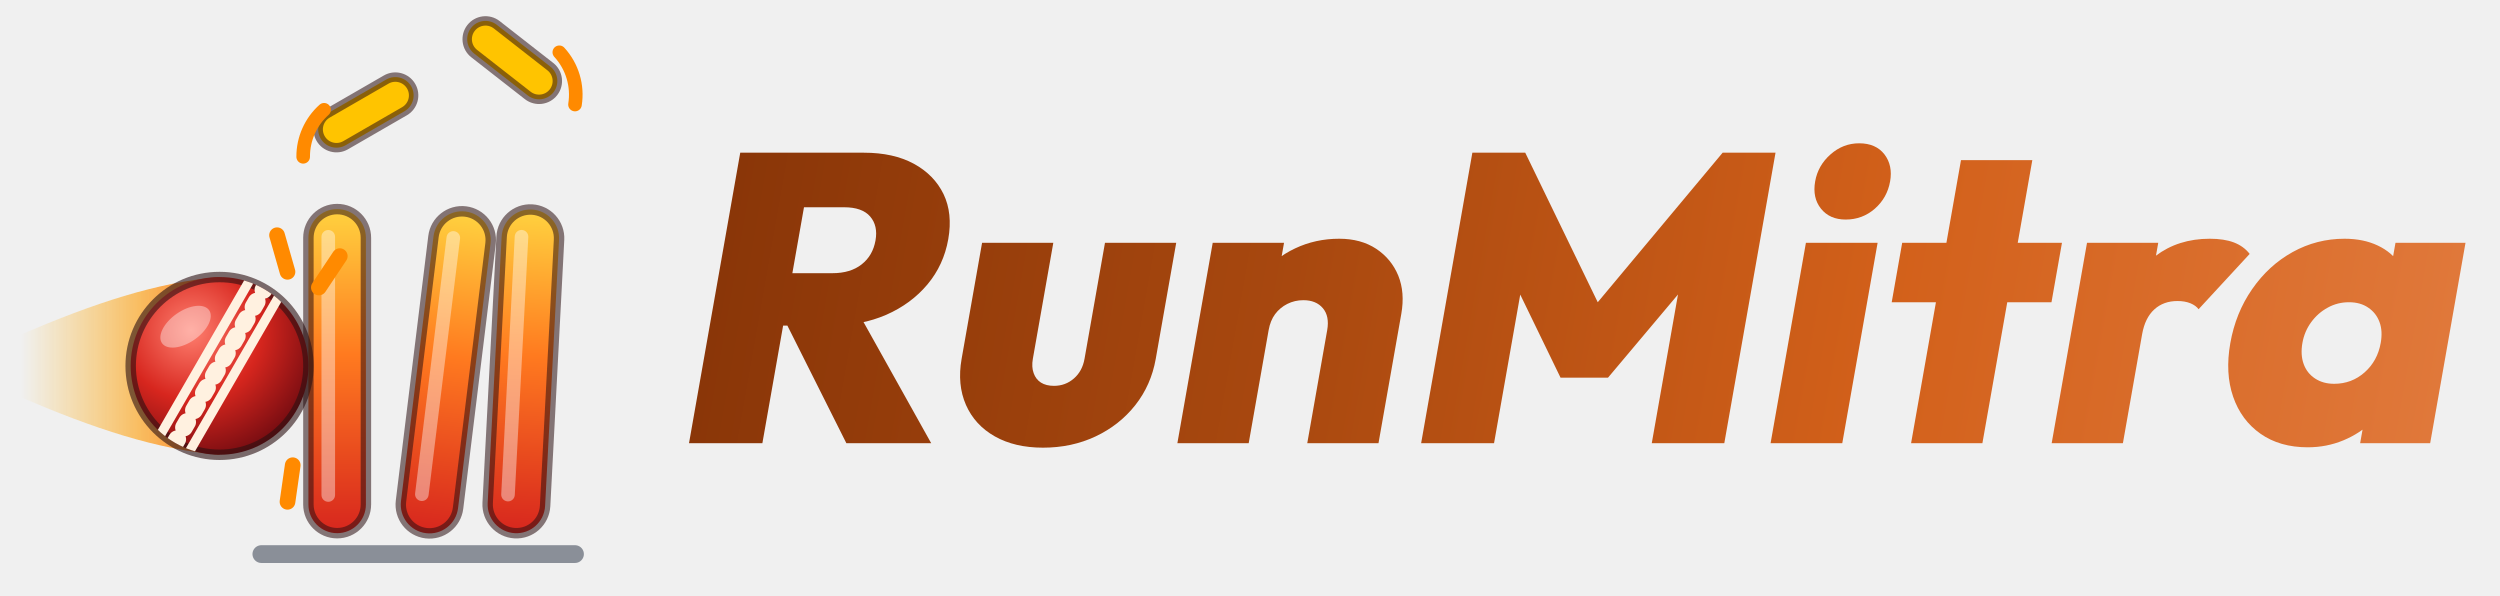
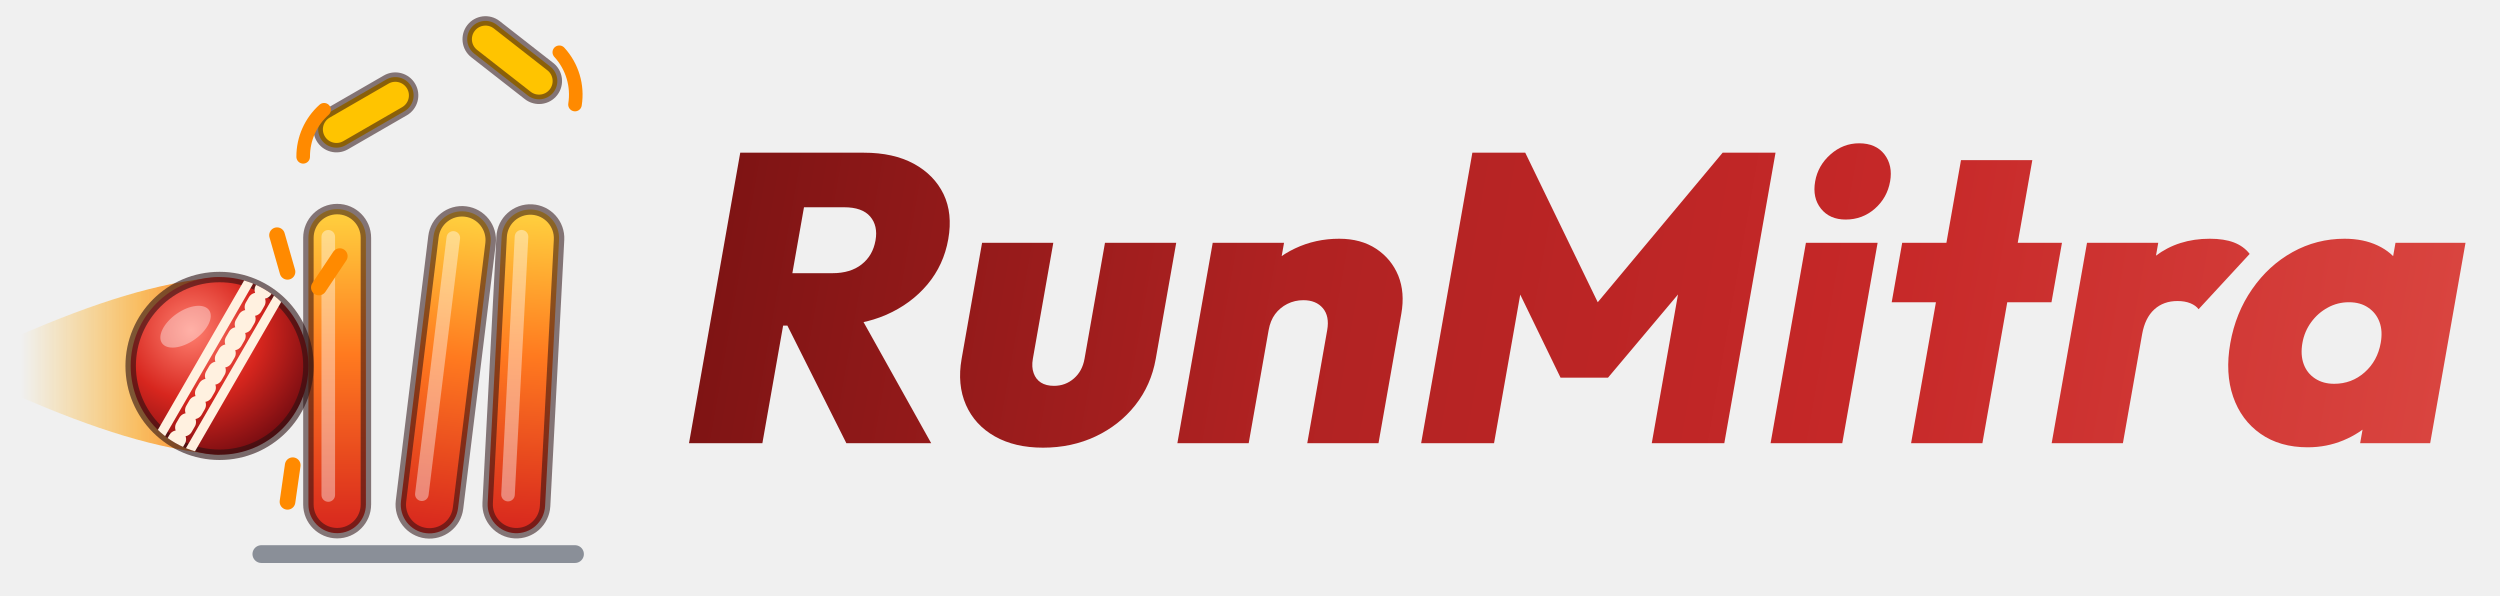
<svg xmlns="http://www.w3.org/2000/svg" viewBox="0 0 268.5 64">
  <defs>
    <linearGradient id="na-stump" x1="0" y1="0" x2="0" y2="1">
      <stop offset="0" stop-color="#ffd23f" />
      <stop offset="0.45" stop-color="#ff7a1f" />
      <stop offset="1" stop-color="#d7261e" />
    </linearGradient>
    <linearGradient id="na-trail" x1="0" y1="0" x2="1" y2="0">
      <stop offset="0" stop-color="#ffb000" stop-opacity="0" />
      <stop offset="0.6" stop-color="#ff9a00" stop-opacity="0.6" />
      <stop offset="1" stop-color="#ff6a1f" stop-opacity="0.95" />
    </linearGradient>
    <radialGradient id="na-ball" cx="34%" cy="30%" r="78%">
      <stop offset="0" stop-color="#ff8070" />
      <stop offset="0.5" stop-color="#d7261e" />
      <stop offset="1" stop-color="#6e0a10" />
    </radialGradient>
    <clipPath id="na-ball-clip">
      <circle cx="44" cy="76" r="17" />
    </clipPath>
  </defs>
  <g transform="translate(0 0) scale(0.561404) translate(-2 -6)">
    <path d="M52 112h60" stroke="#8a8f98" stroke-width="3.4" stroke-linecap="round" />
    <g stroke="#2a0f12" stroke-opacity="0.55" stroke-width="2">
      <rect x="61" y="46" width="11" height="62" rx="5.5" fill="url(#na-stump)" />
      <rect x="78" y="46" width="11" height="62" rx="5.5" fill="url(#na-stump)" transform="rotate(7 83.5 108)" />
      <rect x="95" y="46" width="11" height="62" rx="5.5" fill="url(#na-stump)" transform="rotate(3 100.5 108)" />
    </g>
    <g fill="#fff" opacity="0.4">
      <rect x="63.5" y="50" width="2.6" height="52" rx="1.3" />
      <rect x="80.5" y="50" width="2.6" height="52" rx="1.3" transform="rotate(7 83.5 108)" />
      <rect x="97.5" y="50" width="2.6" height="52" rx="1.3" transform="rotate(3 100.5 108)" />
    </g>
    <g fill="#ffc400" stroke="#2a0f12" stroke-opacity="0.55" stroke-width="1.8">
      <rect x="62" y="24" width="20" height="7" rx="3.5" transform="rotate(-30 72 27.5)" />
      <rect x="90" y="14" width="20" height="7" rx="3.5" transform="rotate(38 100 17.5)" />
    </g>
    <g fill="none" stroke="#ff8a00" stroke-width="2.6" stroke-linecap="round">
      <path d="M60 36a12 12 0 0 1 4-9" />
      <path d="M112 26a12 12 0 0 0-3-10" />
    </g>
    <g stroke="#ff8a00" stroke-width="3" stroke-linecap="round">
      <path d="M57 58l-2-7M63 61l4-6M58 95l-1 7" />
    </g>
    <path d="M6 70C20 64 32 60 44 59L44 93C32 92 20 88 6 82Z" fill="url(#na-trail)" />
    <circle cx="44" cy="76" r="17" fill="url(#na-ball)" stroke="#2a0f12" stroke-opacity="0.6" stroke-width="2" />
    <g clip-path="url(#na-ball-clip)" transform="rotate(30 44 76)" fill="none" stroke="#fff1e0" stroke-linecap="round">
      <path d="M40.8 57v38M47.2 57v38" stroke-width="1.8" />
      <path d="M44 58v36" stroke-width="3.4" stroke-dasharray="1.2 2.6" />
    </g>
    <ellipse cx="37.5" cy="68.5" rx="5.5" ry="3" fill="#fff" opacity="0.38" transform="rotate(-35 37.5 68.5)" />
  </g>
  <g transform="translate(71.23 47.6) skewX(-10)">
    <linearGradient id="rm-name" gradientUnits="userSpaceOnUse" x1="2.77" y1="0" x2="189.77" y2="0">
-       <stop offset="0" stop-color="#8a3608" />
-       <stop offset="0.33" stop-color="#a8480f" />
-       <stop offset="0.67" stop-color="#d2601a" />
-       <stop offset="1" stop-color="#e0783a" />
+       <stop offset="0" stop-color="#7f1414" />
+       <stop offset="0.33" stop-color="#b02222" />
+       <stop offset="0.67" stop-color="#c62828" />
+       <stop offset="1" stop-color="#d9443f" />
    </linearGradient>
    <path fill="url(#rm-name)" d="M15.75-12.63L9.02-12.63L9.02-18.26L14.96-18.26Q16.90-18.26 17.93-19.21Q18.96-20.15 18.96-21.78L18.96-21.78Q18.96-23.36 17.93-24.35Q16.90-25.34 14.96-25.34L14.96-25.34L9.02-25.34L9.02-31.20L16.06-31.20Q19.23-31.20 21.63-30.01Q24.02-28.82 25.39-26.75Q26.75-24.68 26.75-21.91L26.75-21.91Q26.75-19.14 25.37-17.05Q23.98-14.96 21.52-13.79Q19.05-12.63 15.75-12.63L15.75-12.63ZM10.65 0L2.77 0L2.77-31.20L10.65-31.20L10.65 0ZM28.78 0L19.67 0L10.60-13.38L17.69-15.09L28.78 0ZM40.88 0.48L40.88 0.48Q37.84 0.48 35.49-0.73Q33.13-1.94 31.79-4.11Q30.45-6.29 30.45-9.06L30.45-9.06L30.45-21.52L38.10-21.52L38.10-9.06Q38.10-8.18 38.46-7.52Q38.81-6.86 39.42-6.51Q40.04-6.16 40.88-6.16L40.88-6.16Q42.11-6.16 42.88-6.95Q43.65-7.74 43.65-9.06L43.65-9.06L43.65-21.52L51.30-21.52L51.30-9.06Q51.30-6.25 49.98-4.09Q48.66-1.94 46.31-0.73Q43.96 0.48 40.88 0.48ZM76.82 0L69.17 0L69.17-12.14Q69.17-13.64 68.29-14.50Q67.41-15.36 66.04-15.36L66.04-15.36Q65.12-15.36 64.39-14.96Q63.67-14.56 63.27-13.86Q62.88-13.16 62.88-12.14L62.88-12.14L59.88-13.55Q59.88-16.15 61.03-18.02Q62.17-19.89 64.17-20.92Q66.18-21.96 68.73-21.96L68.73-21.96Q71.06-21.96 72.89-20.88Q74.71-19.80 75.77-18.00Q76.82-16.19 76.82-13.90L76.82-13.90L76.82 0ZM62.88 0L55.22 0L55.22-21.52L62.88-21.52L62.88 0Z" />
    <path fill="url(#rm-name)" d="M89.23 0L81.40 0L81.40-31.20L87.08-31.20L99.04-13.11L96.36-13.11L108.28-31.20L113.96-31.20L113.96 0L106.17 0L106.17-18.17L107.40-17.82L100.23-7.04L95.13-7.04L88-17.82L89.23-18.17L89.23 0ZM126.63 0L118.93 0L118.93-21.52L126.63-21.52L126.63 0ZM122.76-24.02L122.76-24.02Q121.04-24.02 119.90-25.19Q118.76-26.36 118.76-28.12L118.76-28.12Q118.76-29.83 119.90-31.02Q121.04-32.21 122.76-32.21L122.76-32.21Q124.56-32.21 125.69-31.02Q126.81-29.83 126.81-28.12L126.81-28.12Q126.81-26.36 125.69-25.19Q124.56-24.02 122.76-24.02ZM141.68 0L134.02 0L134.02-30.40L141.68-30.40L141.68 0ZM146.43-15.14L129.27-15.14L129.27-21.52L146.43-21.52L146.43-15.14ZM156.77 0L149.12 0L149.12-21.52L156.77-21.52L156.77 0ZM156.77-11.70L156.77-11.70L153.34-14.61Q154.62-18.26 156.73-20.11Q158.84-21.96 162.23-21.96L162.23-21.96Q163.77-21.96 164.89-21.56Q166.01-21.16 166.80-20.33L166.80-20.33L162.36-14.39Q162.01-14.78 161.37-15.03Q160.73-15.27 159.94-15.27L159.94-15.27Q158.44-15.27 157.61-14.37Q156.77-13.46 156.77-11.70ZM176.70 0.44L176.70 0.44Q173.71 0.44 171.38-1.01Q169.05-2.46 167.73-4.99Q166.41-7.52 166.41-10.74L166.41-10.74Q166.41-13.99 167.73-16.54Q169.05-19.10 171.38-20.53Q173.71-21.96 176.70-21.96L176.70-21.96Q178.73-21.96 180.40-21.23Q182.07-20.50 183.15-19.18Q184.23-17.86 184.45-16.19L184.45-16.19L184.45-5.37Q184.23-3.65 183.15-2.35Q182.07-1.06 180.40-0.31Q178.73 0.44 176.70 0.44ZM178.33-6.38L178.33-6.38Q180.22-6.38 181.39-7.61Q182.56-8.84 182.56-10.78L182.56-10.78Q182.56-12.06 182.03-13.02Q181.50-13.99 180.55-14.56Q179.61-15.14 178.38-15.14L178.38-15.14Q177.14-15.14 176.20-14.56Q175.25-13.99 174.70-13.00Q174.15-12.01 174.15-10.78L174.15-10.78Q174.15-9.50 174.68-8.51Q175.21-7.52 176.18-6.95Q177.14-6.38 178.33-6.38ZM189.77 0L182.25 0L182.25-5.76L183.35-11.04L182.25-16.24L182.25-21.52L189.77-21.52L189.77 0Z" />
  </g>
</svg>
